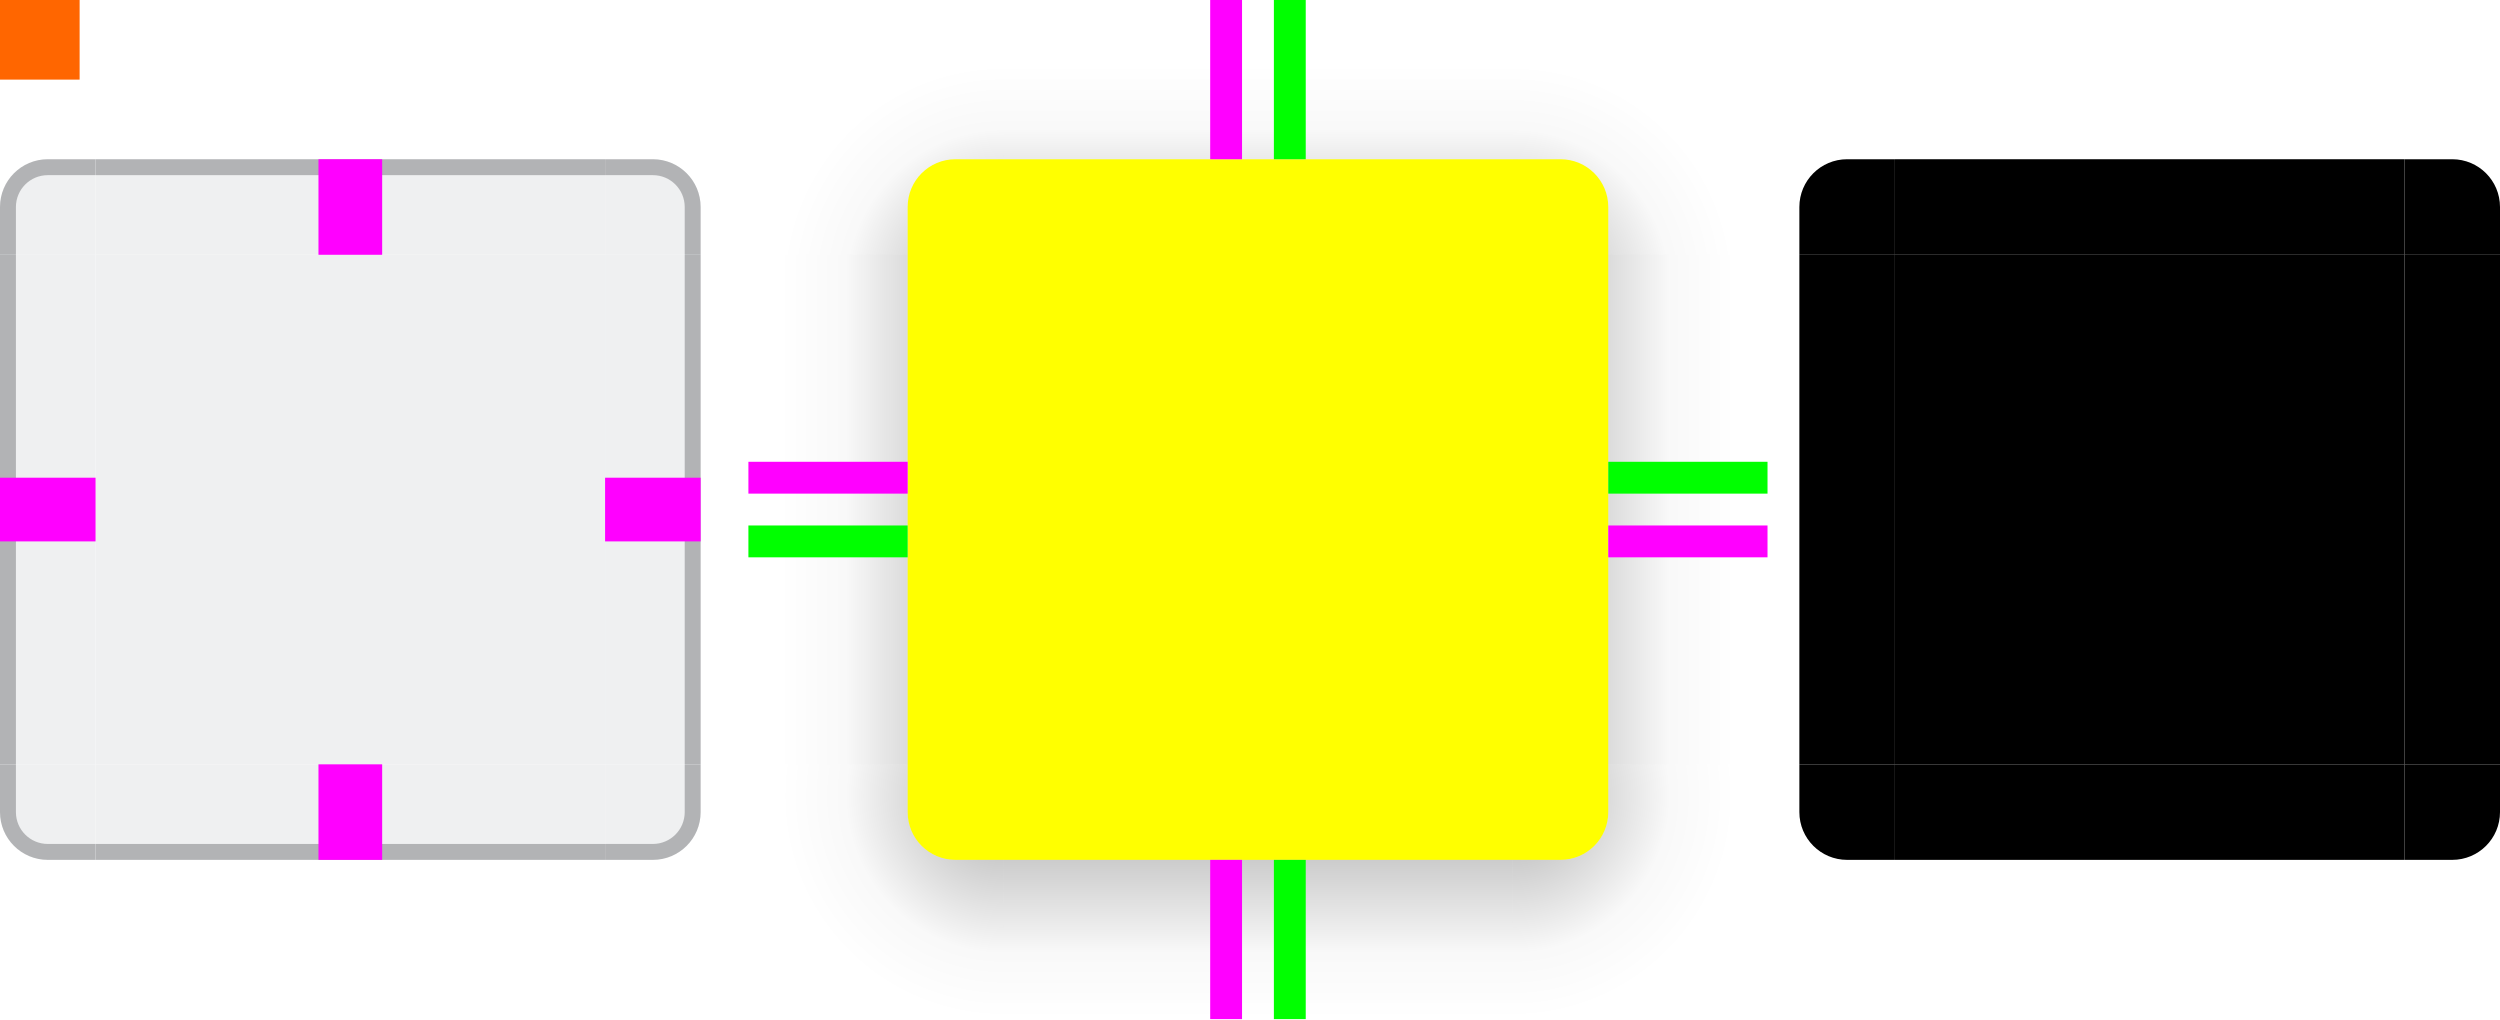
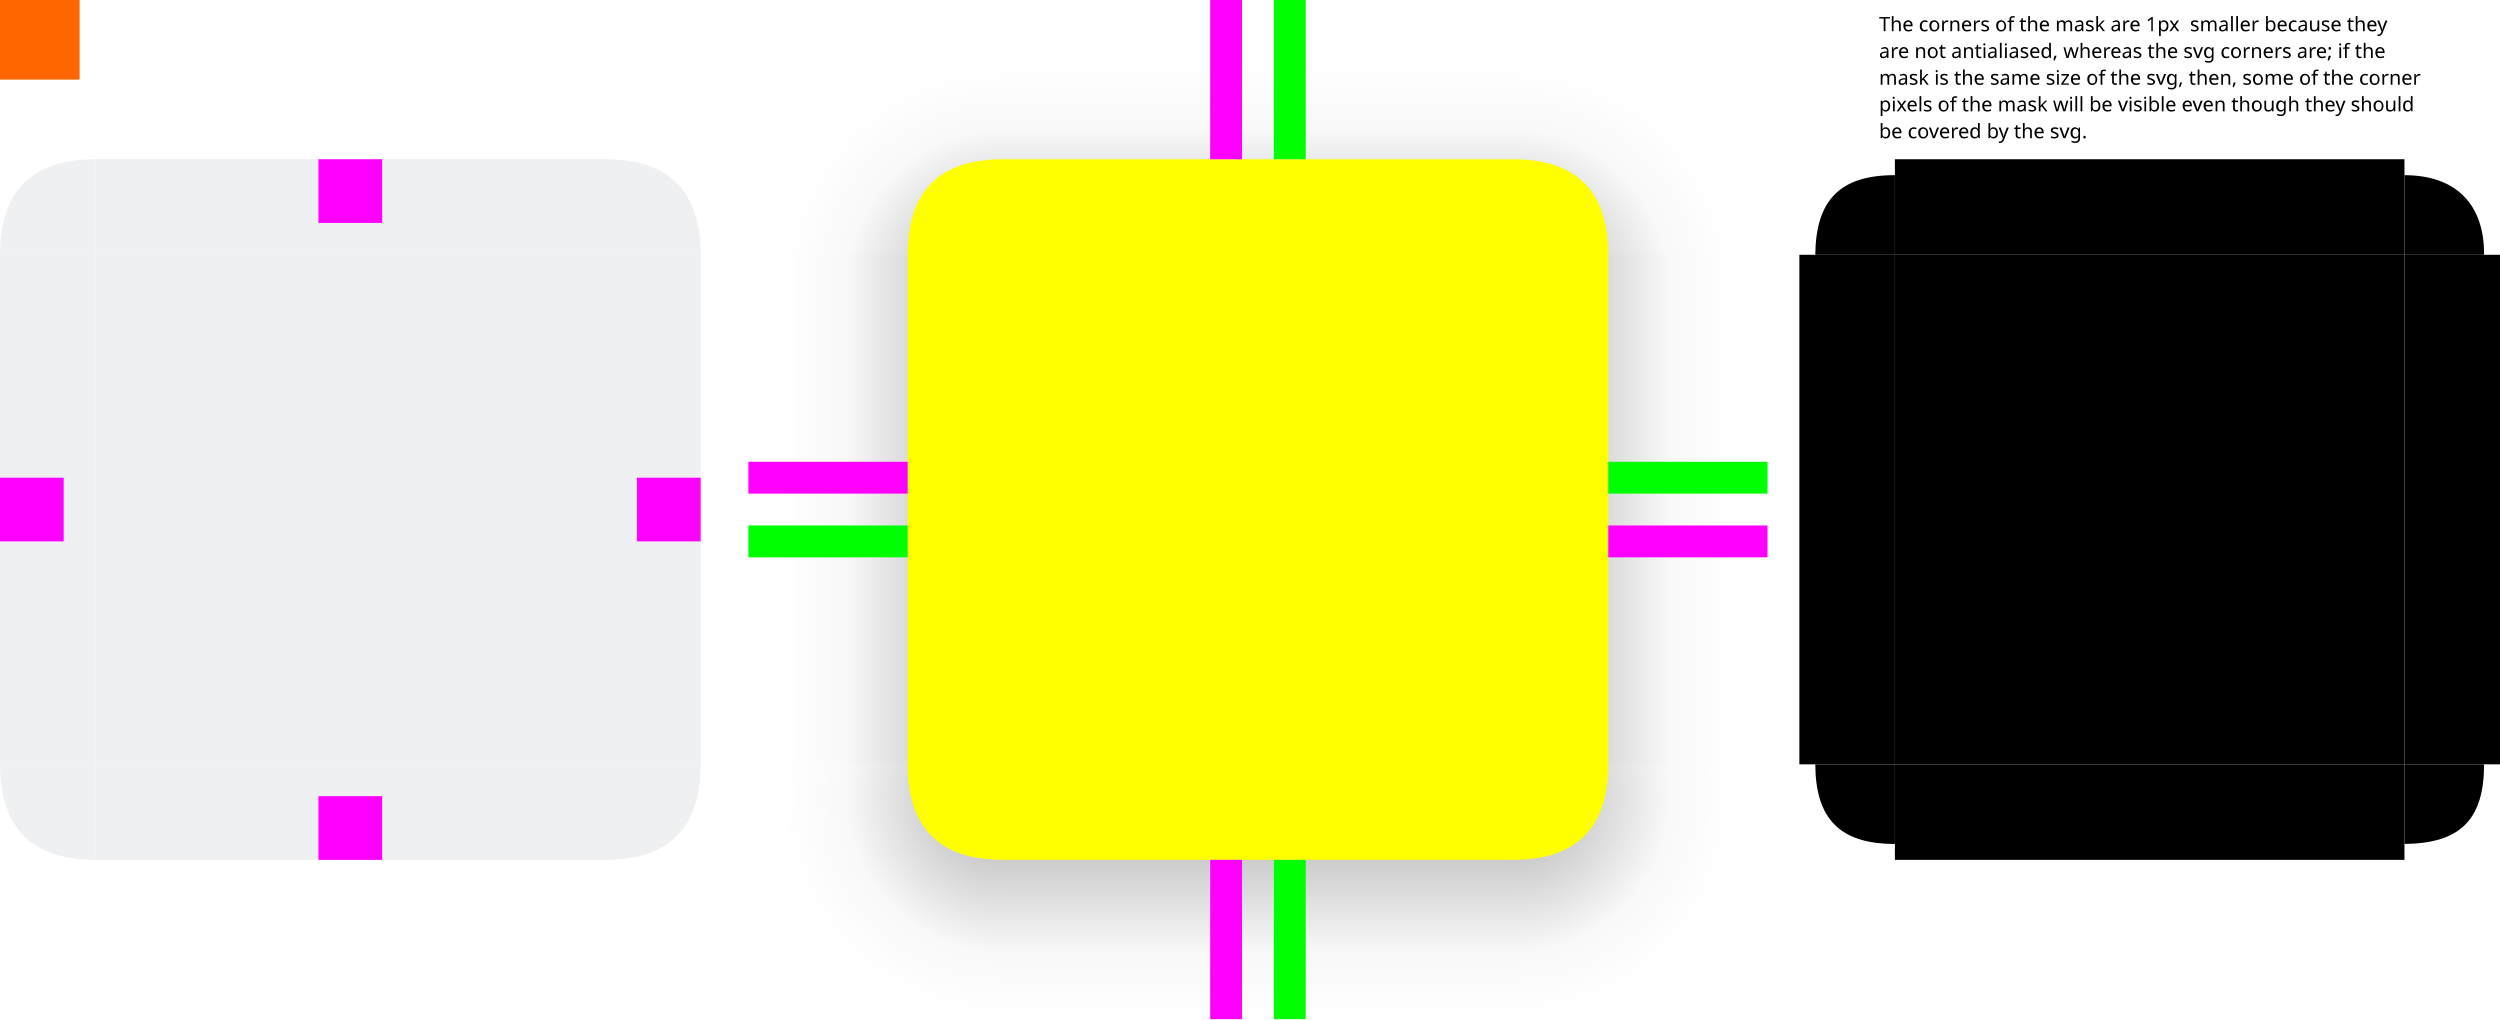
<svg xmlns="http://www.w3.org/2000/svg" xmlns:xlink="http://www.w3.org/1999/xlink" id="svg2" height="64" viewBox="0 0 157 64" width="157" version="1.1">
  <defs id="defs15">
    <style type="text/css" id="current-color-scheme">
            .ColorScheme-Text {
                color:#232629;
                stop-color:#232629;
            }
            .ColorScheme-Background {
                color:#eff0f1;
                stop-color:#eff0f1;
            }
        </style>
    <linearGradient id="shadow-side" gradientUnits="userSpaceOnUse">
      <stop id="stop1762" offset="0" style="stop-color:#000;stop-opacity:.2" />
      <stop id="stop1760" offset=".333" style="stop-color:#000;stop-opacity:.1" />
      <stop id="stop1758" offset=".5" style="stop-color:#000;stop-opacity:.05" />
      <stop id="stop1756" offset=".583" style="stop-color:#000;stop-opacity:.025" />
      <stop id="stop1754" offset="1" style="stop-color:#000;stop-opacity:0" />
    </linearGradient>
    <linearGradient id="shadow-corner" gradientUnits="userSpaceOnUse">
      <stop id="stop11958" offset="0" style="stop-color:#000;stop-opacity:1" />
      <stop id="stop11960" offset=".286" style="stop-color:#000;stop-opacity:.2" />
      <stop id="stop11962" offset=".524" style="stop-color:#000;stop-opacity:.1" />
      <stop id="stop11966" offset=".643" style="stop-color:#000;stop-opacity:.05" />
      <stop id="stop11968" offset=".702" style="stop-color:#000;stop-opacity:.025" />
      <stop id="stop11970" offset="1" style="stop-color:#000;stop-opacity:0" />
    </linearGradient>
+     <radialGradient xlink:href="#shadow-corner" id="radialGradient3268-6-6" cx="93.143" cy="50" fx="93.143" fy="50" r="6.5" gradientUnits="userSpaceOnUse" gradientTransform="matrix(0,2.153846,-2.153846,0,107.6923,-202.6154)" />
+     <linearGradient xlink:href="#shadow-side" id="linearGradient4945" gradientUnits="userSpaceOnUse" x1="16" y1="14" x2="16" y2="4" />
    <linearGradient xlink:href="#shadow-side" id="linearGradient1734" gradientUnits="userSpaceOnUse" x1="16" y1="6" x2="16" y2="16" />
    <linearGradient xlink:href="#shadow-side" id="linearGradient1984" gradientUnits="userSpaceOnUse" x1="12" y1="16" x2="2" y2="16" />
-     <linearGradient xlink:href="#shadow-side" id="linearGradient4945" gradientUnits="userSpaceOnUse" x1="16" y1="14" x2="16" y2="4" />
    <linearGradient xlink:href="#shadow-side" id="linearGradient8667" gradientUnits="userSpaceOnUse" x1="4" y1="16" x2="14" y2="16" />
    <radialGradient xlink:href="#shadow-corner" id="radialGradient3268" cx="95" cy="50" fx="95" fy="50" r="6.5" gradientUnits="userSpaceOnUse" gradientTransform="matrix(0,2.153846,-2.153846,0,107.6923,-202.6154)" />
    <radialGradient xlink:href="#shadow-corner" id="radialGradient3268-4" cx="95" cy="50" fx="95" fy="50" r="6.5" gradientUnits="userSpaceOnUse" gradientTransform="matrix(0,2.153846,-2.153846,0,107.6923,-202.6154)" />
    <radialGradient xlink:href="#shadow-corner" id="radialGradient3268-6" cx="93.143" cy="50" fx="93.143" fy="50" r="6.5" gradientUnits="userSpaceOnUse" gradientTransform="matrix(0,2.153846,-2.153846,0,107.6923,-202.6154)" />
-     <radialGradient xlink:href="#shadow-corner" id="radialGradient3268-6-6" cx="93.143" cy="50" fx="93.143" fy="50" r="6.5" gradientUnits="userSpaceOnUse" gradientTransform="matrix(0,2.153846,-2.153846,0,107.6923,-202.6154)" />
  </defs>
+   <g id="shadow-bottomright-9" transform="translate(95,48)" />
  <rect id="hint-tile-center" height="5" style="fill:#ff6600" width="5" x="0" y="0" />
  <g id="top" transform="translate(6,10)">
-     <rect id="rect4152" height="6" style="opacity:1;fill:currentColor" class="ColorScheme-Background" width="32" x="0" y="0" />
-     <rect style="fill:currentColor;fill-rule:evenodd;opacity:0.3" class="ColorScheme-Text" id="rect3369" width="32" height="1" x="0" y="0" />
+     <rect id="rect4152" height="6" style="fill:currentColor" class="ColorScheme-Background" width="32" x="0" y="0" />
  </g>
  <g id="bottom" transform="translate(6,48)">
-     <rect id="rect4148" height="6" style="opacity:1;fill:currentColor" class="ColorScheme-Background" width="32" x="0" y="0" />
-     <rect style="fill:currentColor;fill-rule:evenodd;opacity:0.3" class="ColorScheme-Text" id="rect3369-9" width="32" height="1" x="0" y="5" />
+     <rect id="rect4148" height="6" style="fill:currentColor" class="ColorScheme-Background" width="32" x="0" y="0" />
  </g>
  <g id="left" transform="translate(0,16)">
-     <rect id="rect4144" height="32" style="opacity:1;fill:currentColor" class="ColorScheme-Background" width="6" x="0" y="0" />
-     <rect style="fill:currentColor;fill-rule:evenodd;opacity:0.3" class="ColorScheme-Text" id="rect3018-2" width="1" height="32" x="0" y="0" />
+     <rect id="rect4144" height="32" style="fill:currentColor" class="ColorScheme-Background" width="6" x="0" y="0" />
  </g>
  <g id="right" transform="translate(38,16)">
-     <rect id="rect4140" height="32" style="opacity:1;fill:currentColor" class="ColorScheme-Background" width="6" x="0" y="0" />
-     <rect style="fill:currentColor;fill-rule:evenodd;opacity:0.3" class="ColorScheme-Text" id="rect3018" width="1" height="32" x="5" y="0" />
+     <rect id="rect4140" height="32" style="fill:currentColor" class="ColorScheme-Background" width="6" x="0" y="0" />
  </g>
  <g id="center" transform="translate(6,16)">
-     <rect id="rect4138" height="32" style="opacity:1;fill:currentColor" class="ColorScheme-Background" width="32" x="0" y="0" />
+     <rect id="rect4138" height="32" style="fill:currentColor" class="ColorScheme-Background" width="32" x="0" y="0" />
  </g>
  <g id="topleft" transform="translate(0,10)">
-     <path d="M 3,0 C 1.343,0 0,1.343 0,3 V 6 H 6 V 0 Z" style="opacity:1;fill:currentColor" class="ColorScheme-Background" id="path3115" />
-     <path id="path3118-3-3" style="fill:currentColor;opacity:0.3" class="ColorScheme-Text" d="M 6,0 V 1 H 3 A 2,2 0 0 0 1,3 V 6 H 0 V 3 C 0,1.343 1.343,0 3,0 Z" />
+     <path d="M 0,6 H 6 V 0 C 2,0 0,2 0,6 Z" style="fill:currentColor" class="ColorScheme-Background" id="path3115" />
  </g>
  <g id="topright" transform="translate(38,10)">
-     <path d="M 0,0 V 6 H 6 V 3 C 6,1.343 4.657,0 3,0 Z" style="opacity:1;fill:currentColor" class="ColorScheme-Background" id="path3118" />
-     <path id="path3118-3" style="fill:currentColor;opacity:0.3" class="ColorScheme-Text" d="M 38 10 L 38 11 L 41 11 A 2 2 0 0 1 43 13 L 43 16 L 44 16 L 44 13 C 44 11.343 42.657 10 41 10 L 38 10 z " transform="translate(-38,-10)" />
+     <path d="M 0,0 V 6 H 6 C 6,2 4,0 0,0 Z" style="fill:currentColor" class="ColorScheme-Background" id="path3118" />
  </g>
  <g id="bottomleft" transform="translate(0,48)">
-     <path d="M 3,6 H 6 V 0 H 0 v 3 c 0,1.657 1.343,3 3,3 z" style="opacity:1;fill:currentColor" class="ColorScheme-Background" id="path3124" />
-     <path id="path3118-3-56" style="fill:currentColor;opacity:0.3" class="ColorScheme-Text" d="M 6,6 V 5 H 3 A 2,2 0 0 1 1,3 V 0 H 0 v 3 c 0,1.657 1.343,3 3,3 z" />
+     <path d="M 6,6 V 0 H 0 c 0,4 2,6 6,6 z" style="fill:currentColor" class="ColorScheme-Background" id="path3124" />
  </g>
  <g id="bottomright" transform="translate(38,48)">
-     <path d="M 3,6 H 0 V 0 H 6 V 3 C 6,4.657 4.657,6 3,6 Z" style="opacity:1;fill:currentColor" class="ColorScheme-Background" id="path3121" />
-     <path id="path3118-3-5" style="fill:currentColor;opacity:0.3" class="ColorScheme-Text" d="M 0,6 V 5 H 3 A 2,2 0 0 0 5,3 V 0 H 6 V 3 C 6,4.657 4.657,6 3,6 Z" />
+     <path d="M 0,6 V 0 H 6 C 6,4 4,6 0,6 Z" style="fill:currentColor" class="ColorScheme-Background" id="path3121" />
  </g>
-   <rect id="hint-top-margin" height="6" style="fill:#ff00ff" width="4" x="20" y="10" />
-   <rect id="hint-bottom-margin" height="6" style="fill:#ff00ff" width="4" x="20" y="48" />
-   <rect id="hint-right-margin" height="4" style="fill:#ff00ff" width="6" x="38" y="30" />
-   <rect id="hint-left-margin" height="4" style="fill:#ff00ff" width="6" x="0" y="30" />
-   <rect id="hint-top-inset" height="9.99999993923e-09" style="fill:#00ff00" width="4" x="20" y="10" />
-   <rect id="hint-bottom-inset" height="9.99999993923e-09" style="fill:#00ff00" width="4" x="20" y="54" />
-   <rect id="hint-left-inset" height="4" style="fill:#00ff00" width="9.99999993923e-09" x="0" y="30" />
-   <rect id="hint-right-inset" height="4" style="fill:#00ff00" width="9.99999993923e-09" x="44" y="30" />
+   <rect id="hint-top-margin" height="4" style="fill:#ff00ff;stroke-width:1" width="4" x="20" y="10" />
+   <rect id="hint-bottom-margin" height="4" style="fill:#ff00ff;stroke-width:1" width="4" x="20" y="50" />
+   <rect id="hint-right-margin" height="4" style="fill:#ff00ff;stroke-width:1" width="4" x="40" y="30" />
+   <rect id="hint-left-margin" height="4" style="fill:#ff00ff;stroke-width:1" width="4" x="0" y="30" />
+   <rect id="hint-top-inset" height="9.9999999e-09" style="fill:#00ff00" width="4" x="20" y="10" />
+   <rect id="hint-bottom-inset" height="9.9999999e-09" style="fill:#00ff00" width="4" x="20" y="54" />
+   <rect id="hint-left-inset" height="4" style="fill:#00ff00" width="9.9999999e-09" x="0" y="30" />
+   <rect id="hint-right-inset" height="4" style="fill:#00ff00" width="9.9999999e-09" x="44" y="30" />
  <rect id="mask-top" height="6" width="32" x="119" y="10" />
  <rect id="mask-center" height="32" width="32" x="119" y="16" />
  <rect id="mask-bottom" height="6" transform="scale(1,-1)" width="32" x="119" y="-54" />
  <rect id="mask-left" height="32" width="6" x="113" y="16" />
  <rect id="mask-right" height="32" width="6" x="151" y="16" />
-   <path id="mask-topleft" d="m 116,10 c -1.657,0 -3,1.343 -3,3 v 3 h 6 v -6 z" />
-   <path id="mask-topright" d="m 151,10 v 6 h 6 v -3 c 0,-1.657 -1.343,-3 -3,-3 z" />
-   <path id="mask-bottomleft" d="m 116,54 h 3 v -6 h -6 v 3 c 0,1.657 1.343,3 3,3 z" />
-   <path id="mask-bottomright" d="m 154,54 h -3 v -6 h 6 v 3 c 0,1.657 -1.343,3 -3,3 z" />
-   <rect id="rect30894" height="44" rx="3" style="fill:#ffff00;fill-rule:evenodd" width="44" x="57" y="10" ry="3" />
+   <path id="mask-topleft" d="m 114,16 h -1 6 v -6 1 c -3.457,-0.005 -4.963,1.573 -5,5 z" />
  <g id="shadow-center" transform="translate(63,16)">
-     <rect id="rect4908" height="32" style="opacity:0.001;fill-opacity:0.004;fill:#000000" width="32" x="0" y="0" />
+     <rect id="rect4908" height="32" style="opacity:0.001;fill-opacity:0.001" width="32" x="0" y="0" />
+   </g>
+   <path style="fill:#ffff00;stroke-width:2;stroke-linecap:round" d="m 63,10 h 32 c 4,0 6,2 6,6 v 32 c 0,4 -2,6 -6,6 H 63 c -4,0 -6,-2 -6,-6 V 16 c 0,-4 2,-6 6,-6 z" id="path838" />
+   <g id="shadow-topleft" transform="rotate(180,31.5,8)">
+     <path d="M 0,6 V 0 H 6 C 6,4 4,6 0,6 Z" style="opacity:0.001;fill:#000000;fill-opacity:0.004" id="path95-4-2" />
+     <path id="path2368-7-5" style="fill:url(#radialGradient3268-6-6);fill-opacity:1;fill-rule:evenodd;stroke-width:1" d="M 6,0 C 6,4 4,6 0,6 V 16 H 3 C 10.18,16 16,10.18 16,3 V 0 Z" />
  </g>
  <g id="shadow-top" transform="translate(63)">
    <rect id="st" height="10" width="32" style="fill:url(#linearGradient4945);fill-opacity:1" x="0" y="0" />
    <rect id="rect1546" height="6" style="opacity:0.001;fill:#000000;fill-opacity:0.004;fill-rule:evenodd" width="32" y="10" x="0" />
  </g>
  <g id="shadow-bottom" transform="translate(63,48)">
    <rect id="rect1546-6" height="6" style="opacity:0.001;fill:#000000;fill-opacity:0.004;fill-rule:evenodd" width="32" x="0" y="0" />
    <rect id="sb" height="10" width="32" y="6" style="fill:url(#linearGradient1734);fill-opacity:1" x="0" />
  </g>
  <g id="shadow-left" transform="translate(47,16)">
    <rect id="sl" height="32" width="10" style="fill:url(#linearGradient1984);fill-opacity:1" x="0" y="0" />
    <rect id="rect1546-3-7" height="32" style="opacity:0.001;fill:#000000;fill-opacity:0.004;fill-rule:evenodd" width="6" x="10" y="0" />
  </g>
  <g id="shadow-right" transform="translate(95,16)">
    <rect id="rect1546-3" height="32" style="opacity:0.001;fill:#000000;fill-opacity:0.004;fill-rule:evenodd" width="6" x="0" y="0" />
    <rect id="sr" height="32" width="10" x="6" style="fill:url(#linearGradient8667);fill-opacity:1" y="0" />
  </g>
  <rect id="shadow-hint-top-margin" height="10" style="fill:#ff00ff" width="2" x="76" y="0" />
  <rect id="shadow-hint-bottom-margin" height="10" style="fill:#ff00ff" width="2" x="76" y="54" />
  <rect id="shadow-hint-right-margin" height="2" style="fill:#ff00ff" width="10" x="101" y="33" />
  <rect id="shadow-hint-left-margin" height="2" style="fill:#ff00ff" width="10" x="47" y="29" />
  <rect id="shadow-hint-top-inset" height="10" style="fill:#00ff00" width="2" x="80" y="0" />
  <rect id="shadow-hint-bottom-inset" height="10" style="fill:#00ff00" width="2" x="80" y="54" />
  <rect id="shadow-hint-right-inset" height="2" style="fill:#00ff00" width="10" x="101" y="29" />
  <rect id="shadow-hint-left-inset" height="2" style="fill:#00ff00" width="10" x="47" y="33" />
  <g id="shadow-bottomright" transform="translate(95,48)">
-     <path d="M 3,6 H 0 V 0 H 6 V 3 C 6,4.657 4.657,6 3,6 Z" style="fill:#000000;fill-opacity:0.004;opacity:0.001" id="path95" />
-     <path id="path2368" style="fill:url(#radialGradient3268);fill-opacity:1;fill-rule:evenodd;stroke-width:1" d="M 6,0 V 3 C 6,4.657 4.657,6 3,6 H 0 V 16 H 3 A 13,13 0 0 0 16,3 V 0 Z" />
+     <path d="M 0,6 V 0 H 6 C 6,3.999 3.98,6 0,6 Z" style="opacity:0.001;fill:#000000;fill-opacity:0.004" id="path95" />
+     <path id="path2368" style="fill:url(#radialGradient3268);fill-opacity:1;fill-rule:evenodd;stroke-width:1" d="M 6,0 C 6,4 4,6 0,6 V 16 H 3 C 10.18,16 16,10.18 16,3 V 0 Z" />
  </g>
-   <g id="shadow-bottomright-9" transform="translate(95,48)" />
  <g id="shadow-bottomleft" transform="matrix(-1,0,0,1,63,48)">
    <path d="M 3,6 H 0 V 0 H 6 V 3 C 6,4.657 4.657,6 3,6 Z" style="opacity:0.001;fill:#000000;fill-opacity:0.004" id="path95-1" />
-     <path id="path2368-0" style="fill:url(#radialGradient3268-4);fill-opacity:1;fill-rule:evenodd;stroke-width:1" d="M 6,0 V 3 C 6,4.657 4.657,6 3,6 H 0 V 16 H 3 C 10.18,16 16,10.18 16,3 V 0 Z" />
+     <path id="path2368-0" style="fill:url(#radialGradient3268-4);fill-opacity:1;fill-rule:evenodd;stroke-width:1" d="M 6,0 C 6,3.999 3.995,6 0,6 V 16 H 3 C 10.18,16 16,10.18 16,3 V 0 Z" />
  </g>
  <g id="shadow-topright" transform="matrix(1,0,0,-1,95,16)">
    <path d="M 3,6 H 0 V 0 H 6 V 3 C 6,4.657 4.657,6 3,6 Z" style="opacity:0.001;fill:#000000;fill-opacity:0.004" id="path95-4" />
-     <path id="path2368-7" style="fill:url(#radialGradient3268-6);fill-opacity:1;fill-rule:evenodd;stroke-width:1" d="M 6,0 V 3 C 6,4.657 4.657,6 3,6 H 0 V 16 H 3 C 10.18,16 16,10.18 16,3 V 0 Z" />
+     <path id="path2368-7" style="fill:url(#radialGradient3268-6);fill-opacity:1;fill-rule:evenodd;stroke-width:1" d="M 6,0 C 6,3.988 3.974,6 0,6 V 16 H 3 C 10.18,16 16,10.18 16,3 V 0 Z" />
  </g>
-   <g id="shadow-topleft" transform="rotate(180,31.5,8)">
-     <path d="M 3,6 H 0 V 0 H 6 V 3 C 6,4.657 4.657,6 3,6 Z" style="opacity:0.001;fill:#000000;fill-opacity:0.004" id="path95-4-2" />
-     <path id="path2368-7-5" style="fill:url(#radialGradient3268-6-6);fill-opacity:1;fill-rule:evenodd;stroke-width:1" d="M 6,0 V 3 C 6,4.657 4.657,6 3,6 H 0 V 16 H 3 A 13,13 0 0 0 16,3 V 0 Z" />
-   </g>
+   <path id="mask-topright" d="m 156,16 h 1 -6 v -6 1 c 3.233,0.006 5.021,1.824 5,5 z" />
+   <path id="mask-bottomright" d="m 156,48 h 1 -6 v 6 -1 c 3.531,-0.032 5,-1.554 5,-5 z" />
+   <path id="mask-bottomleft" d="m 114,48 h -1 6 v 6 -1 c -3.457,0.005 -4.984,-1.58 -5,-5 z" />
+   <text xml:space="preserve" style="font-stretch:condensed;font-size:1.252px;font-family:Impact;-inkscape-font-specification:'Impact Condensed';text-align:start;text-anchor:start;fill:#ff0000;stroke:#000000;stroke-width:5.729;stroke-linecap:round" x="118" y="1.958" id="text1204">
+     <tspan id="tspan1202" x="118" y="1.958" style="font-style:normal;font-variant:normal;font-weight:normal;font-stretch:normal;font-size:1.252px;font-family:'Noto Sans';-inkscape-font-specification:'Noto Sans';text-align:start;text-anchor:start;fill:#000000;stroke:none;stroke-width:5.729">The corners of the mask are 1px  smaller because they</tspan>
+     <tspan x="118" y="3.637" style="font-style:normal;font-variant:normal;font-weight:normal;font-stretch:normal;font-size:1.252px;font-family:'Noto Sans';-inkscape-font-specification:'Noto Sans';text-align:start;text-anchor:start;fill:#000000;stroke:none;stroke-width:5.729" id="tspan1358">are not antialiased, whereas the svg corners are; if the</tspan>
+     <tspan x="118" y="5.317" style="font-style:normal;font-variant:normal;font-weight:normal;font-stretch:normal;font-size:1.252px;font-family:'Noto Sans';-inkscape-font-specification:'Noto Sans';text-align:start;text-anchor:start;fill:#000000;stroke:none;stroke-width:5.729" id="tspan1360">mask is the same size of the svg, then, some of the corner</tspan>
+     <tspan x="118" y="6.996" style="font-style:normal;font-variant:normal;font-weight:normal;font-stretch:normal;font-size:1.252px;font-family:'Noto Sans';-inkscape-font-specification:'Noto Sans';text-align:start;text-anchor:start;fill:#000000;stroke:none;stroke-width:5.729" id="tspan1362">pixels of the mask will be visible even though they should</tspan>
+     <tspan x="118" y="8.676" style="font-style:normal;font-variant:normal;font-weight:normal;font-stretch:normal;font-size:1.252px;font-family:'Noto Sans';-inkscape-font-specification:'Noto Sans';text-align:start;text-anchor:start;fill:#000000;stroke:none;stroke-width:5.729" id="tspan1364">be covered by the svg.</tspan>
+   </text>
</svg>
